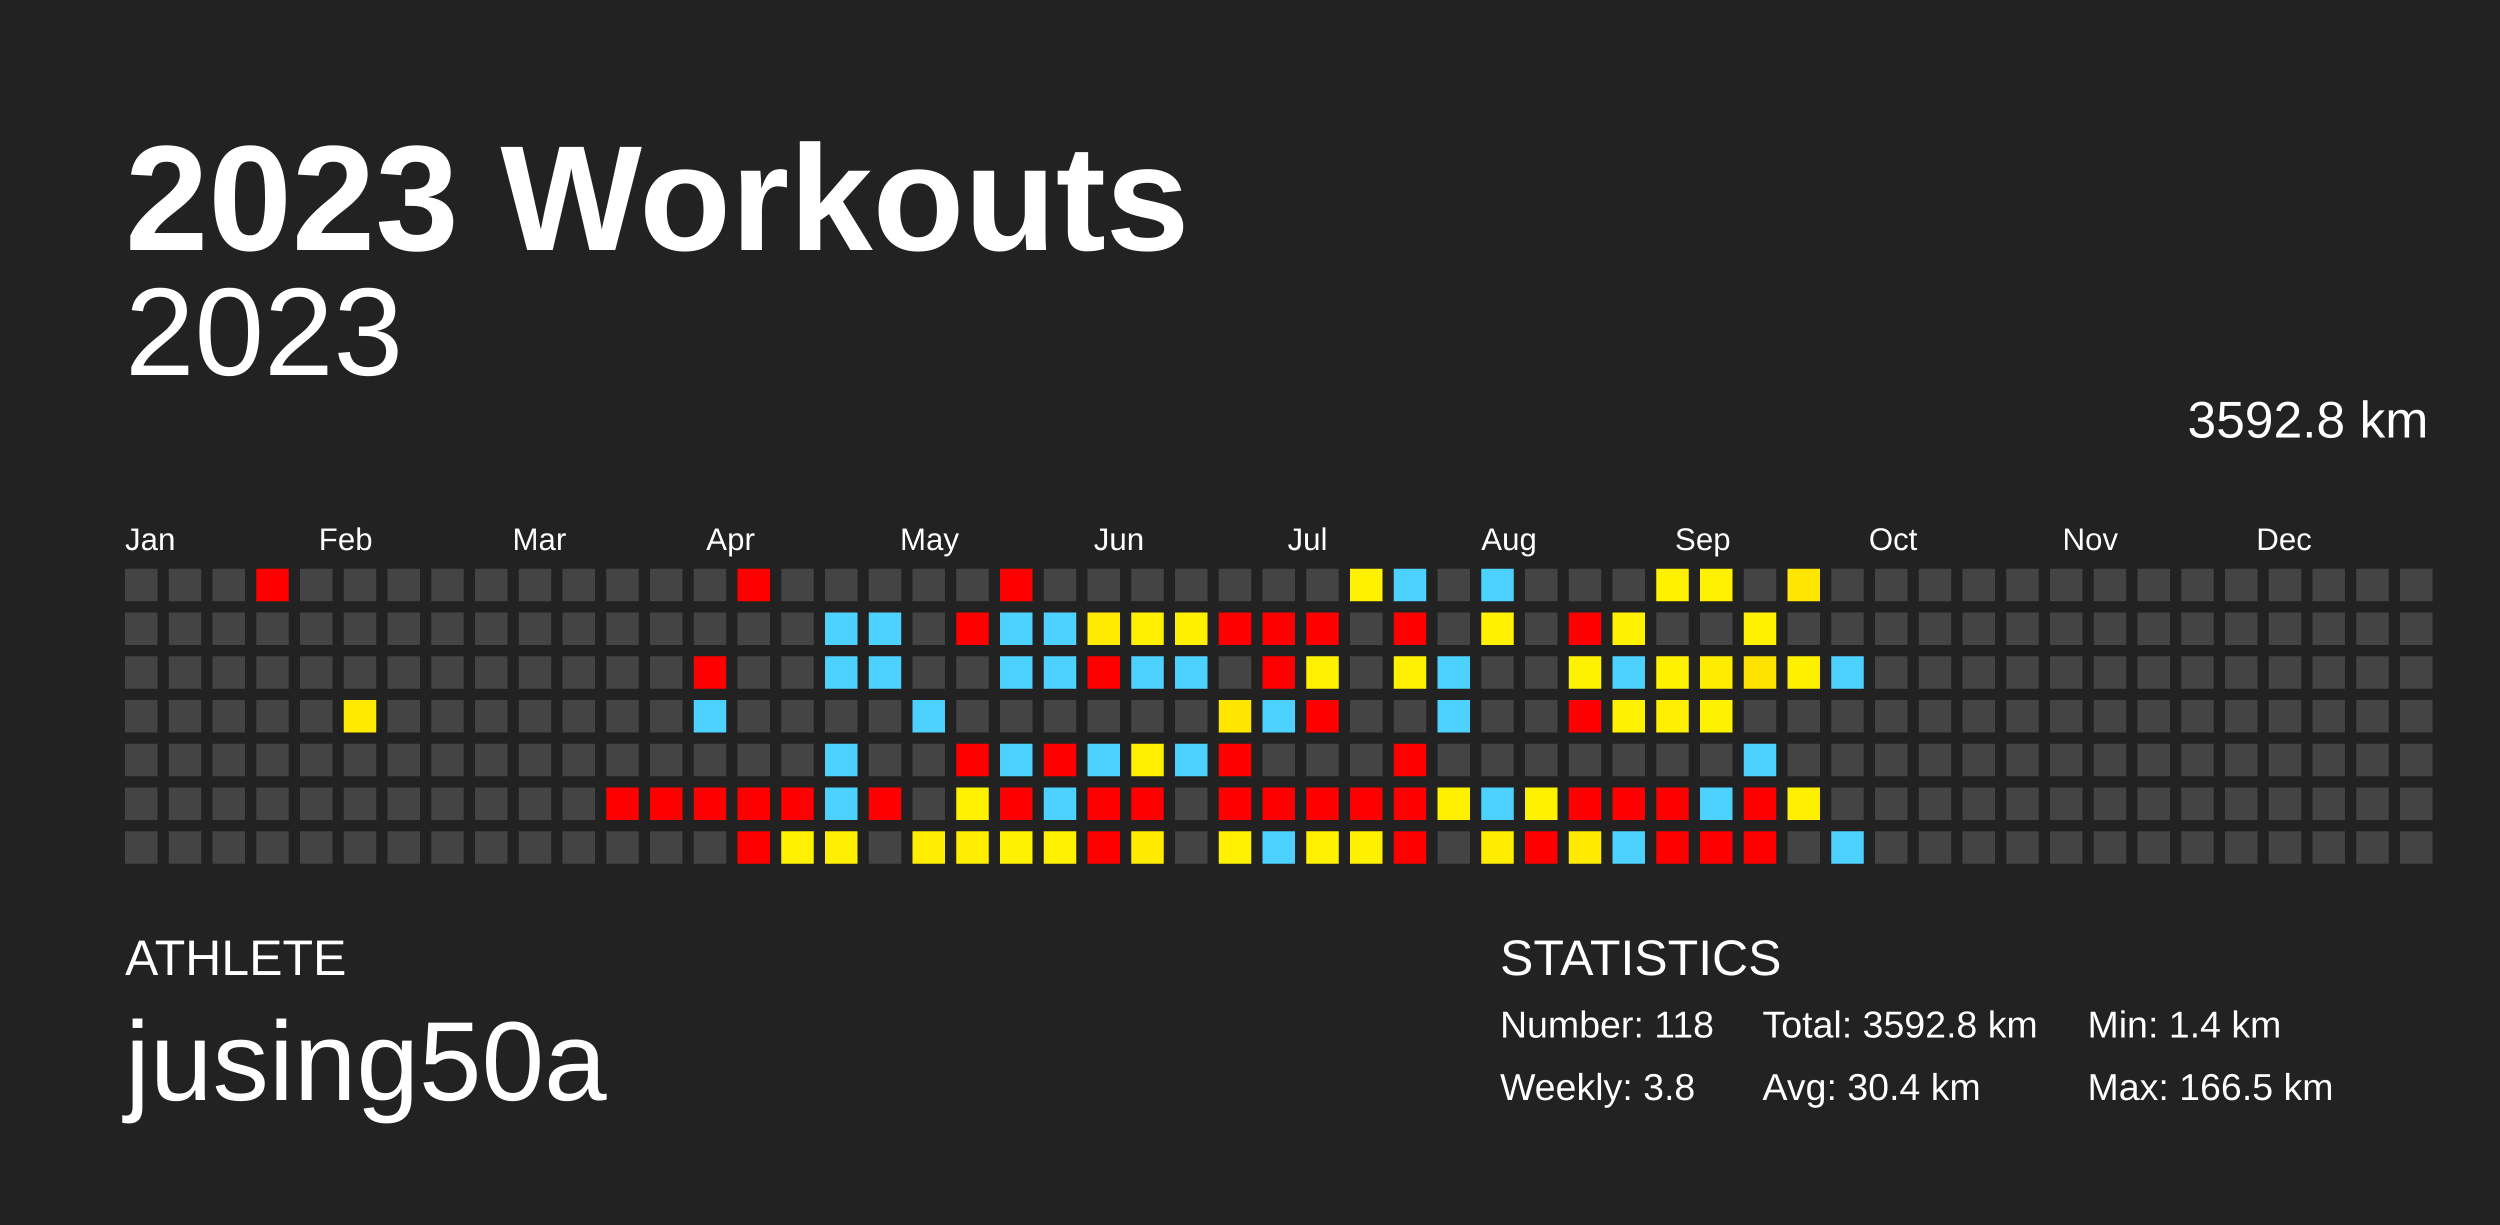
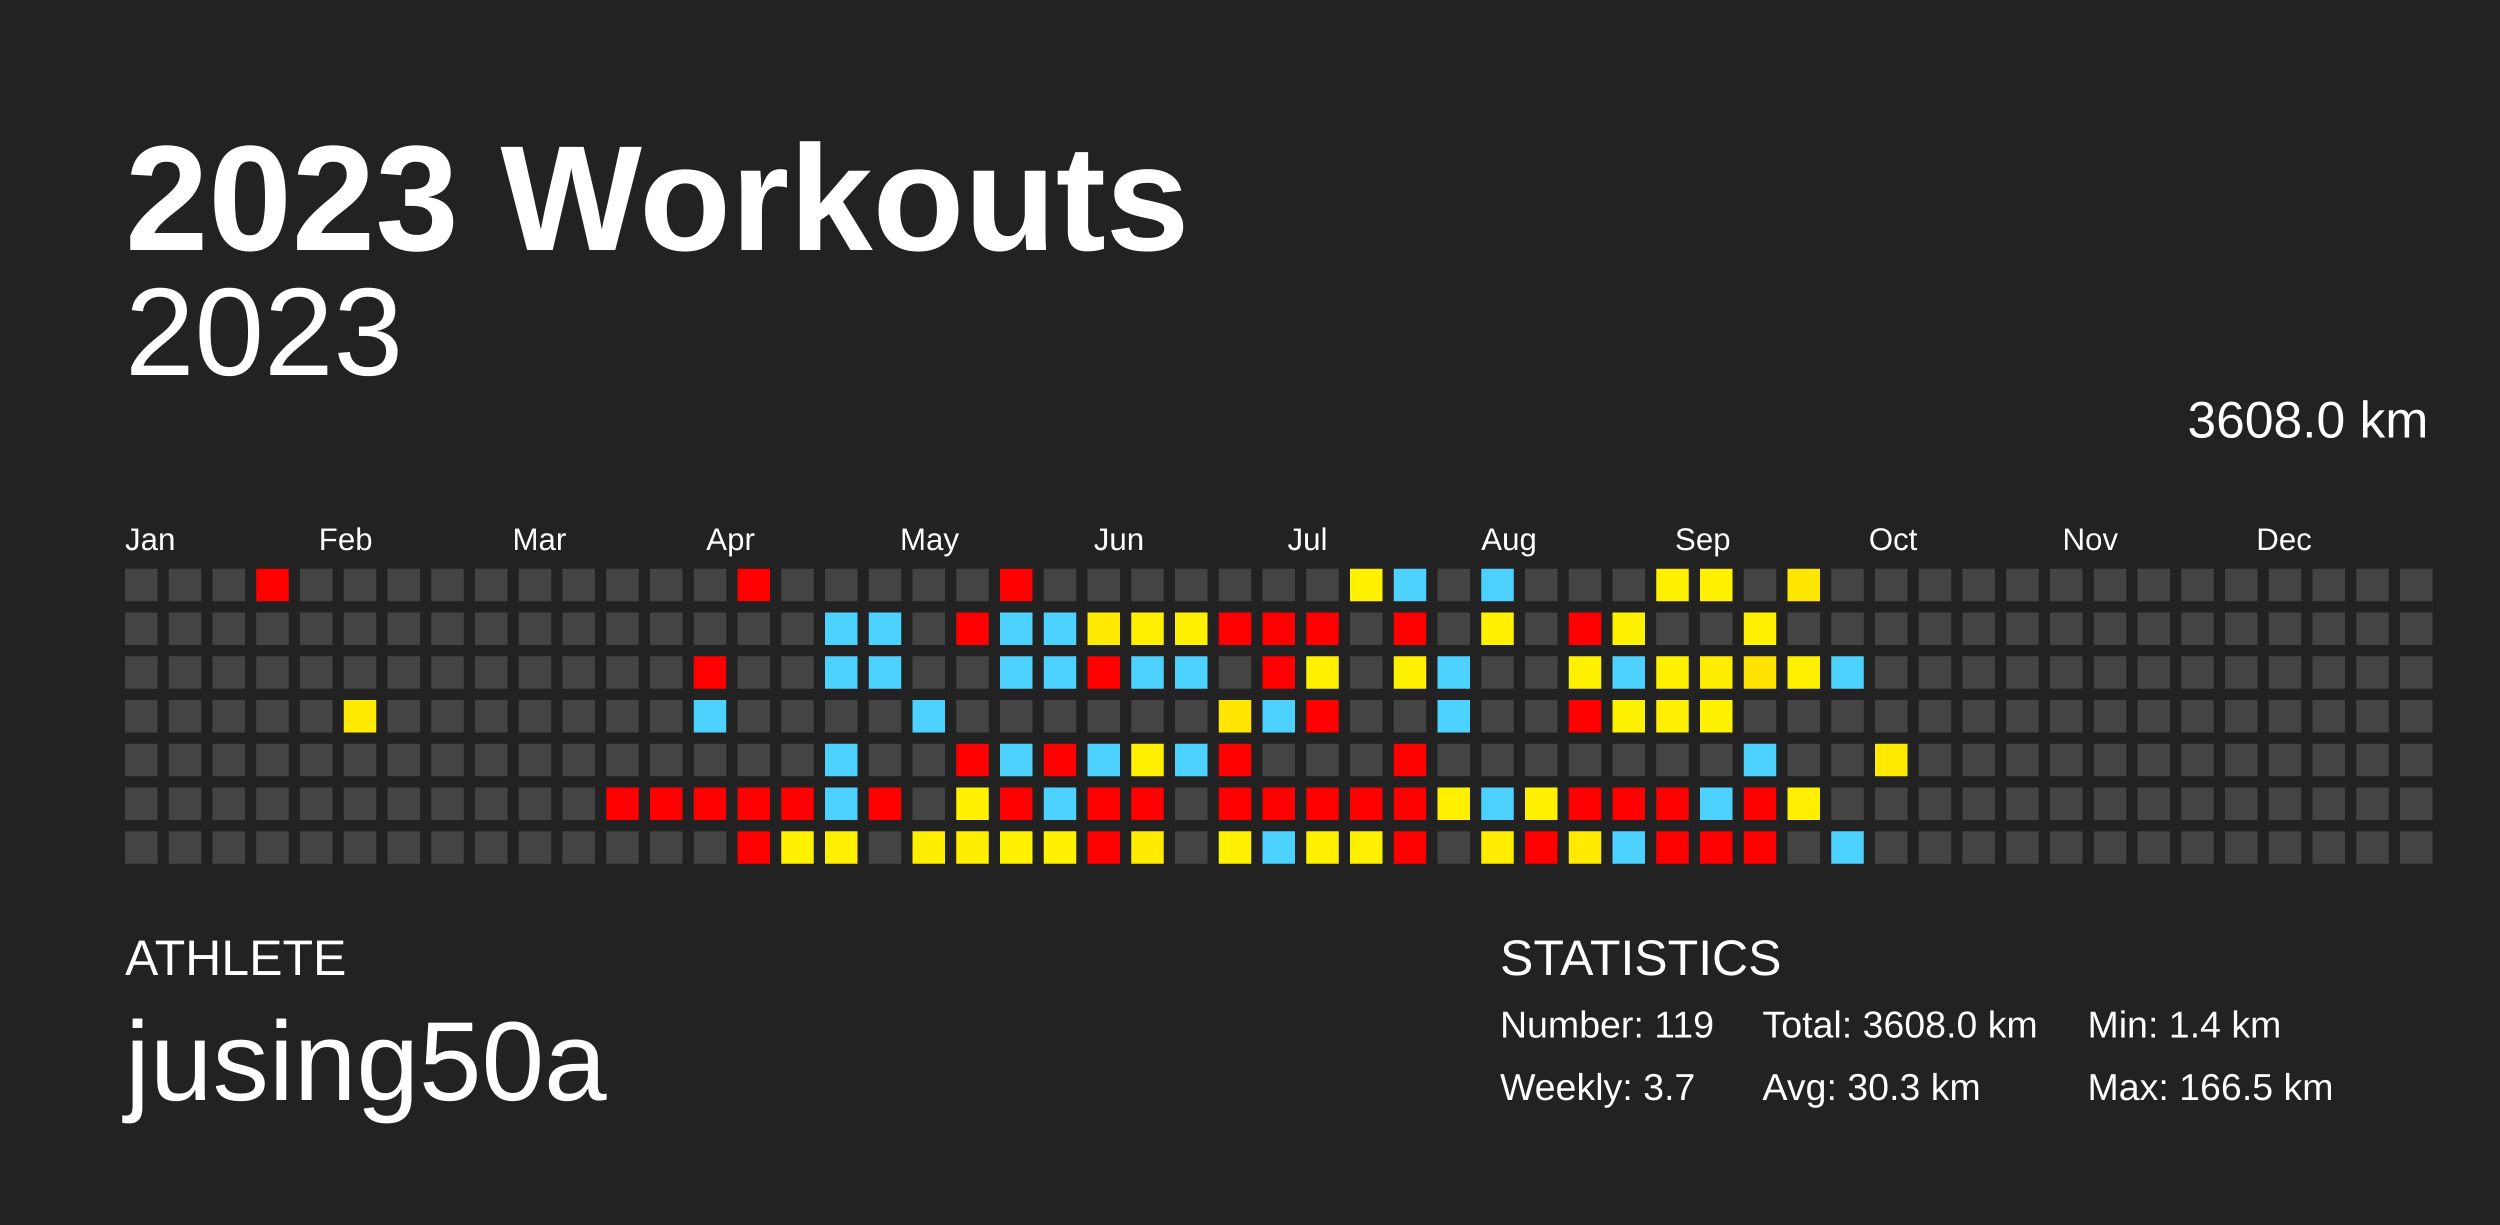
<svg xmlns="http://www.w3.org/2000/svg" baseProfile="full" height="98mm" version="1.1" viewBox="0,0,200,98" width="200mm">
  <defs />
  <rect fill="#222222" height="98" width="200" x="0" y="0" />
  <text fill="#FFFFFF" style="font-size:12px; font-family:Arial; font-weight:bold;" x="10" y="20">2023 Workouts</text>
  <text fill="#FFFFFF" style="font-size:4px; font-family:Arial" x="10" y="78">ATHLETE</text>
  <text fill="#FFFFFF" style="font-size:9px; font-family:Arial" x="10" y="88">jusing50a</text>
  <text fill="#FFFFFF" style="font-size:4px; font-family:Arial" x="120" y="78">STATISTICS</text>
-   <text fill="#FFFFFF" style="font-size:3px; font-family:Arial" x="120" y="83">Number: 118</text>
-   <text fill="#FFFFFF" style="font-size:3px; font-family:Arial" x="120" y="88">Weekly: 3.8</text>
-   <text fill="#FFFFFF" style="font-size:3px; font-family:Arial" x="141" y="83">Total: 3592.8 km</text>
-   <text fill="#FFFFFF" style="font-size:3px; font-family:Arial" x="141" y="88">Avg: 30.4 km</text>
+   <text fill="#FFFFFF" style="font-size:3px; font-family:Arial" x="120" y="83">Number: 119</text>
+   <text fill="#FFFFFF" style="font-size:3px; font-family:Arial" x="120" y="88">Weekly: 3.7</text>
+   <text fill="#FFFFFF" style="font-size:3px; font-family:Arial" x="141" y="83">Total: 3608.0 km</text>
+   <text fill="#FFFFFF" style="font-size:3px; font-family:Arial" x="141" y="88">Avg: 30.3 km</text>
  <text fill="#FFFFFF" style="font-size:3px; font-family:Arial" x="167" y="83">Min: 1.4 km</text>
  <text fill="#FFFFFF" style="font-size:3px; font-family:Arial" x="167" y="88">Max: 166.5 km</text>
  <text alignment-baseline="hanging" fill="#FFFFFF" style="font-size:10.0px; font-family:Arial;" x="10" y="30">2023</text>
-   <text alignment-baseline="hanging" fill="#FFFFFF" style="font-size:4.125px; font-family:Arial;" x="175" y="35">3592.8 km</text>
+   <text alignment-baseline="hanging" fill="#FFFFFF" style="font-size:4.125px; font-family:Arial;" x="175" y="35">3608.0 km</text>
  <text fill="#FFFFFF" style="font-size:2.5px; font-family:Arial" x="10.0" y="44">Jan</text>
  <text fill="#FFFFFF" style="font-size:2.5px; font-family:Arial" x="25.5" y="44">Feb</text>
  <text fill="#FFFFFF" style="font-size:2.5px; font-family:Arial" x="41.0" y="44">Mar</text>
  <text fill="#FFFFFF" style="font-size:2.5px; font-family:Arial" x="56.5" y="44">Apr</text>
  <text fill="#FFFFFF" style="font-size:2.5px; font-family:Arial" x="72.0" y="44">May</text>
  <text fill="#FFFFFF" style="font-size:2.5px; font-family:Arial" x="87.5" y="44">Jun</text>
  <text fill="#FFFFFF" style="font-size:2.5px; font-family:Arial" x="103.0" y="44">Jul</text>
  <text fill="#FFFFFF" style="font-size:2.5px; font-family:Arial" x="118.5" y="44">Aug</text>
  <text fill="#FFFFFF" style="font-size:2.5px; font-family:Arial" x="134.0" y="44">Sep</text>
  <text fill="#FFFFFF" style="font-size:2.5px; font-family:Arial" x="149.5" y="44">Oct</text>
  <text fill="#FFFFFF" style="font-size:2.5px; font-family:Arial" x="165.0" y="44">Nov</text>
  <text fill="#FFFFFF" style="font-size:2.5px; font-family:Arial" x="180.5" y="44">Dec</text>
  <rect fill="#444444" height="2.6" width="2.6" x="10.0" y="45.5" />
  <rect fill="#444444" height="2.6" width="2.6" x="10.0" y="49.0" />
  <rect fill="#444444" height="2.6" width="2.6" x="10.0" y="52.5" />
  <rect fill="#444444" height="2.6" width="2.6" x="10.0" y="56.0" />
  <rect fill="#444444" height="2.6" width="2.6" x="10.0" y="59.5" />
  <rect fill="#444444" height="2.6" width="2.6" x="10.0" y="63.0" />
  <rect fill="#444444" height="2.6" width="2.6" x="10.0" y="66.5" />
  <rect fill="#444444" height="2.6" width="2.6" x="13.5" y="45.5" />
  <rect fill="#444444" height="2.6" width="2.6" x="13.5" y="49.0" />
  <rect fill="#444444" height="2.6" width="2.6" x="13.5" y="52.5" />
  <rect fill="#444444" height="2.6" width="2.6" x="13.5" y="56.0" />
  <rect fill="#444444" height="2.6" width="2.6" x="13.5" y="59.5" />
  <rect fill="#444444" height="2.6" width="2.6" x="13.5" y="63.0" />
  <rect fill="#444444" height="2.6" width="2.6" x="13.5" y="66.5" />
  <rect fill="#444444" height="2.6" width="2.6" x="17.0" y="45.5" />
  <rect fill="#444444" height="2.6" width="2.6" x="17.0" y="49.0" />
  <rect fill="#444444" height="2.6" width="2.6" x="17.0" y="52.5" />
  <rect fill="#444444" height="2.6" width="2.6" x="17.0" y="56.0" />
  <rect fill="#444444" height="2.6" width="2.6" x="17.0" y="59.5" />
  <rect fill="#444444" height="2.6" width="2.6" x="17.0" y="63.0" />
  <rect fill="#444444" height="2.6" width="2.6" x="17.0" y="66.5" />
  <rect fill="red" height="2.6" width="2.6" x="20.5" y="45.5" />
  <rect fill="#444444" height="2.6" width="2.6" x="20.5" y="49.0" />
  <rect fill="#444444" height="2.6" width="2.6" x="20.5" y="52.5" />
  <rect fill="#444444" height="2.6" width="2.6" x="20.5" y="56.0" />
  <rect fill="#444444" height="2.6" width="2.6" x="20.5" y="59.5" />
  <rect fill="#444444" height="2.6" width="2.6" x="20.5" y="63.0" />
  <rect fill="#444444" height="2.6" width="2.6" x="20.5" y="66.5" />
  <rect fill="#444444" height="2.6" width="2.6" x="24.0" y="45.5" />
  <rect fill="#444444" height="2.6" width="2.6" x="24.0" y="49.0" />
  <rect fill="#444444" height="2.6" width="2.6" x="24.0" y="52.5" />
  <rect fill="#444444" height="2.6" width="2.6" x="24.0" y="56.0" />
  <rect fill="#444444" height="2.6" width="2.6" x="24.0" y="59.5" />
  <rect fill="#444444" height="2.6" width="2.6" x="24.0" y="63.0" />
  <rect fill="#444444" height="2.6" width="2.6" x="24.0" y="66.5" />
  <rect fill="#444444" height="2.6" width="2.6" x="27.5" y="45.5" />
  <rect fill="#444444" height="2.6" width="2.6" x="27.5" y="49.0" />
  <rect fill="#444444" height="2.6" width="2.6" x="27.5" y="52.5" />
  <rect fill="#ffea00" height="2.6" width="2.6" x="27.5" y="56.0" />
  <rect fill="#444444" height="2.6" width="2.6" x="27.5" y="59.5" />
  <rect fill="#444444" height="2.6" width="2.6" x="27.5" y="63.0" />
  <rect fill="#444444" height="2.6" width="2.6" x="27.5" y="66.5" />
  <rect fill="#444444" height="2.6" width="2.6" x="31.0" y="45.5" />
  <rect fill="#444444" height="2.6" width="2.6" x="31.0" y="49.0" />
  <rect fill="#444444" height="2.6" width="2.6" x="31.0" y="52.5" />
  <rect fill="#444444" height="2.6" width="2.6" x="31.0" y="56.0" />
  <rect fill="#444444" height="2.6" width="2.6" x="31.0" y="59.5" />
  <rect fill="#444444" height="2.6" width="2.6" x="31.0" y="63.0" />
  <rect fill="#444444" height="2.6" width="2.6" x="31.0" y="66.5" />
  <rect fill="#444444" height="2.6" width="2.6" x="34.5" y="45.5" />
  <rect fill="#444444" height="2.6" width="2.6" x="34.5" y="49.0" />
  <rect fill="#444444" height="2.6" width="2.6" x="34.5" y="52.5" />
  <rect fill="#444444" height="2.6" width="2.6" x="34.5" y="56.0" />
  <rect fill="#444444" height="2.6" width="2.6" x="34.5" y="59.5" />
  <rect fill="#444444" height="2.6" width="2.6" x="34.5" y="63.0" />
  <rect fill="#444444" height="2.6" width="2.6" x="34.5" y="66.5" />
  <rect fill="#444444" height="2.6" width="2.6" x="38.0" y="45.5" />
  <rect fill="#444444" height="2.6" width="2.6" x="38.0" y="49.0" />
  <rect fill="#444444" height="2.6" width="2.6" x="38.0" y="52.5" />
  <rect fill="#444444" height="2.6" width="2.6" x="38.0" y="56.0" />
  <rect fill="#444444" height="2.6" width="2.6" x="38.0" y="59.5" />
  <rect fill="#444444" height="2.6" width="2.6" x="38.0" y="63.0" />
  <rect fill="#444444" height="2.6" width="2.6" x="38.0" y="66.5" />
  <rect fill="#444444" height="2.6" width="2.6" x="41.5" y="45.5" />
  <rect fill="#444444" height="2.6" width="2.6" x="41.5" y="49.0" />
  <rect fill="#444444" height="2.6" width="2.6" x="41.5" y="52.5" />
  <rect fill="#444444" height="2.6" width="2.6" x="41.5" y="56.0" />
  <rect fill="#444444" height="2.6" width="2.6" x="41.5" y="59.5" />
  <rect fill="#444444" height="2.6" width="2.6" x="41.5" y="63.0" />
  <rect fill="#444444" height="2.6" width="2.6" x="41.5" y="66.5" />
  <rect fill="#444444" height="2.6" width="2.6" x="45.0" y="45.5" />
  <rect fill="#444444" height="2.6" width="2.6" x="45.0" y="49.0" />
  <rect fill="#444444" height="2.6" width="2.6" x="45.0" y="52.5" />
  <rect fill="#444444" height="2.6" width="2.6" x="45.0" y="56.0" />
  <rect fill="#444444" height="2.6" width="2.6" x="45.0" y="59.5" />
  <rect fill="#444444" height="2.6" width="2.6" x="45.0" y="63.0" />
  <rect fill="#444444" height="2.6" width="2.6" x="45.0" y="66.5" />
  <rect fill="#444444" height="2.6" width="2.6" x="48.5" y="45.5" />
  <rect fill="#444444" height="2.6" width="2.6" x="48.5" y="49.0" />
  <rect fill="#444444" height="2.6" width="2.6" x="48.5" y="52.5" />
  <rect fill="#444444" height="2.6" width="2.6" x="48.5" y="56.0" />
  <rect fill="#444444" height="2.6" width="2.6" x="48.5" y="59.5" />
  <rect fill="red" height="2.6" width="2.6" x="48.5" y="63.0" />
  <rect fill="#444444" height="2.6" width="2.6" x="48.5" y="66.5" />
  <rect fill="#444444" height="2.6" width="2.6" x="52.0" y="45.5" />
  <rect fill="#444444" height="2.6" width="2.6" x="52.0" y="49.0" />
  <rect fill="#444444" height="2.6" width="2.6" x="52.0" y="52.5" />
  <rect fill="#444444" height="2.6" width="2.6" x="52.0" y="56.0" />
  <rect fill="#444444" height="2.6" width="2.6" x="52.0" y="59.5" />
  <rect fill="red" height="2.6" width="2.6" x="52.0" y="63.0" />
  <rect fill="#444444" height="2.6" width="2.6" x="52.0" y="66.5" />
  <rect fill="#444444" height="2.6" width="2.6" x="55.5" y="45.5" />
  <rect fill="#444444" height="2.6" width="2.6" x="55.5" y="49.0" />
  <rect fill="red" height="2.6" width="2.6" x="55.5" y="52.5" />
  <rect fill="#4dd2ff" height="2.6" width="2.6" x="55.5" y="56.0" />
  <rect fill="#444444" height="2.6" width="2.6" x="55.5" y="59.5" />
  <rect fill="red" height="2.6" width="2.6" x="55.5" y="63.0" />
  <rect fill="#444444" height="2.6" width="2.6" x="55.5" y="66.5" />
  <rect fill="red" height="2.6" width="2.6" x="59.0" y="45.5" />
  <rect fill="#444444" height="2.6" width="2.6" x="59.0" y="49.0" />
  <rect fill="#444444" height="2.6" width="2.6" x="59.0" y="52.5" />
  <rect fill="#444444" height="2.6" width="2.6" x="59.0" y="56.0" />
  <rect fill="#444444" height="2.6" width="2.6" x="59.0" y="59.5" />
  <rect fill="red" height="2.6" width="2.6" x="59.0" y="63.0" />
  <rect fill="red" height="2.6" width="2.6" x="59.0" y="66.5" />
  <rect fill="#444444" height="2.6" width="2.6" x="62.5" y="45.5" />
  <rect fill="#444444" height="2.6" width="2.6" x="62.5" y="49.0" />
  <rect fill="#444444" height="2.6" width="2.6" x="62.5" y="52.5" />
  <rect fill="#444444" height="2.6" width="2.6" x="62.5" y="56.0" />
  <rect fill="#444444" height="2.6" width="2.6" x="62.5" y="59.5" />
  <rect fill="red" height="2.6" width="2.6" x="62.5" y="63.0" />
  <rect fill="#fff100" height="2.6" width="2.6" x="62.5" y="66.5" />
  <rect fill="#444444" height="2.6" width="2.6" x="66.0" y="45.5" />
  <rect fill="#4dd2ff" height="2.6" width="2.6" x="66.0" y="49.0" />
  <rect fill="#4dd2ff" height="2.6" width="2.6" x="66.0" y="52.5" />
  <rect fill="#444444" height="2.6" width="2.6" x="66.0" y="56.0" />
  <rect fill="#4dd2ff" height="2.6" width="2.6" x="66.0" y="59.5" />
  <rect fill="#4dd2ff" height="2.6" width="2.6" x="66.0" y="63.0" />
  <rect fill="#ffef00" height="2.6" width="2.6" x="66.0" y="66.5" />
  <rect fill="#444444" height="2.6" width="2.6" x="69.5" y="45.5" />
  <rect fill="#4dd2ff" height="2.6" width="2.6" x="69.5" y="49.0" />
  <rect fill="#4dd2ff" height="2.6" width="2.6" x="69.5" y="52.5" />
  <rect fill="#444444" height="2.6" width="2.6" x="69.5" y="56.0" />
  <rect fill="#444444" height="2.6" width="2.6" x="69.5" y="59.5" />
  <rect fill="red" height="2.6" width="2.6" x="69.5" y="63.0" />
  <rect fill="#444444" height="2.6" width="2.6" x="69.5" y="66.5" />
  <rect fill="#444444" height="2.6" width="2.6" x="73.0" y="45.5" />
  <rect fill="#444444" height="2.6" width="2.6" x="73.0" y="49.0" />
  <rect fill="#444444" height="2.6" width="2.6" x="73.0" y="52.5" />
  <rect fill="#4dd2ff" height="2.6" width="2.6" x="73.0" y="56.0" />
  <rect fill="#444444" height="2.6" width="2.6" x="73.0" y="59.5" />
  <rect fill="#444444" height="2.6" width="2.6" x="73.0" y="63.0" />
  <rect fill="#ffee00" height="2.6" width="2.6" x="73.0" y="66.5" />
  <rect fill="#444444" height="2.6" width="2.6" x="76.5" y="45.5" />
  <rect fill="red" height="2.6" width="2.6" x="76.5" y="49.0" />
  <rect fill="#444444" height="2.6" width="2.6" x="76.5" y="52.5" />
  <rect fill="#444444" height="2.6" width="2.6" x="76.5" y="56.0" />
  <rect fill="red" height="2.6" width="2.6" x="76.5" y="59.5" />
  <rect fill="#fff100" height="2.6" width="2.6" x="76.5" y="63.0" />
  <rect fill="#ffee00" height="2.6" width="2.6" x="76.5" y="66.5" />
  <rect fill="red" height="2.6" width="2.6" x="80.0" y="45.5" />
  <rect fill="#4dd2ff" height="2.6" width="2.6" x="80.0" y="49.0" />
  <rect fill="#4dd2ff" height="2.6" width="2.6" x="80.0" y="52.5" />
  <rect fill="#444444" height="2.6" width="2.6" x="80.0" y="56.0" />
  <rect fill="#4dd2ff" height="2.6" width="2.6" x="80.0" y="59.5" />
  <rect fill="red" height="2.6" width="2.6" x="80.0" y="63.0" />
  <rect fill="#fff200" height="2.6" width="2.6" x="80.0" y="66.5" />
  <rect fill="#444444" height="2.6" width="2.6" x="83.5" y="45.5" />
  <rect fill="#4dd2ff" height="2.6" width="2.6" x="83.5" y="49.0" />
  <rect fill="#4dd2ff" height="2.6" width="2.6" x="83.5" y="52.5" />
  <rect fill="#444444" height="2.6" width="2.6" x="83.5" y="56.0" />
  <rect fill="red" height="2.6" width="2.6" x="83.5" y="59.5" />
  <rect fill="#4dd2ff" height="2.6" width="2.6" x="83.5" y="63.0" />
  <rect fill="#fff100" height="2.6" width="2.6" x="83.5" y="66.5" />
  <rect fill="#444444" height="2.6" width="2.6" x="87.0" y="45.5" />
  <rect fill="#ffe900" height="2.6" width="2.6" x="87.0" y="49.0" />
  <rect fill="red" height="2.6" width="2.6" x="87.0" y="52.5" />
  <rect fill="#444444" height="2.6" width="2.6" x="87.0" y="56.0" />
  <rect fill="#4dd2ff" height="2.6" width="2.6" x="87.0" y="59.5" />
  <rect fill="red" height="2.6" width="2.6" x="87.0" y="63.0" />
  <rect fill="red" height="2.6" width="2.6" x="87.0" y="66.5" />
  <rect fill="#444444" height="2.6" width="2.6" x="90.5" y="45.5" />
  <rect fill="#fff000" height="2.6" width="2.6" x="90.5" y="49.0" />
  <rect fill="#4dd2ff" height="2.6" width="2.6" x="90.5" y="52.5" />
  <rect fill="#444444" height="2.6" width="2.6" x="90.5" y="56.0" />
  <rect fill="#fff000" height="2.6" width="2.6" x="90.5" y="59.5" />
  <rect fill="red" height="2.6" width="2.6" x="90.5" y="63.0" />
  <rect fill="#ffea00" height="2.6" width="2.6" x="90.5" y="66.5" />
  <rect fill="#444444" height="2.6" width="2.6" x="94.0" y="45.5" />
  <rect fill="#fff000" height="2.6" width="2.6" x="94.0" y="49.0" />
  <rect fill="#4dd2ff" height="2.6" width="2.6" x="94.0" y="52.5" />
  <rect fill="#444444" height="2.6" width="2.6" x="94.0" y="56.0" />
  <rect fill="#4dd2ff" height="2.6" width="2.6" x="94.0" y="59.5" />
  <rect fill="#444444" height="2.6" width="2.6" x="94.0" y="63.0" />
  <rect fill="#444444" height="2.6" width="2.6" x="94.0" y="66.5" />
  <rect fill="#444444" height="2.6" width="2.6" x="97.5" y="45.5" />
  <rect fill="red" height="2.6" width="2.6" x="97.5" y="49.0" />
  <rect fill="#444444" height="2.6" width="2.6" x="97.5" y="52.5" />
  <rect fill="#ffe600" height="2.6" width="2.6" x="97.5" y="56.0" />
  <rect fill="red" height="2.6" width="2.6" x="97.5" y="59.5" />
  <rect fill="red" height="2.6" width="2.6" x="97.5" y="63.0" />
  <rect fill="#fff100" height="2.6" width="2.6" x="97.5" y="66.5" />
  <rect fill="#444444" height="2.6" width="2.6" x="101.0" y="45.5" />
  <rect fill="red" height="2.6" width="2.6" x="101.0" y="49.0" />
  <rect fill="red" height="2.6" width="2.6" x="101.0" y="52.5" />
  <rect fill="#4dd2ff" height="2.6" width="2.6" x="101.0" y="56.0" />
  <rect fill="#444444" height="2.6" width="2.6" x="101.0" y="59.5" />
  <rect fill="red" height="2.6" width="2.6" x="101.0" y="63.0" />
  <rect fill="#4dd2ff" height="2.6" width="2.6" x="101.0" y="66.5" />
  <rect fill="#444444" height="2.6" width="2.6" x="104.5" y="45.5" />
  <rect fill="red" height="2.6" width="2.6" x="104.5" y="49.0" />
  <rect fill="#fff100" height="2.6" width="2.6" x="104.5" y="52.5" />
  <rect fill="red" height="2.6" width="2.6" x="104.5" y="56.0" />
  <rect fill="#444444" height="2.6" width="2.6" x="104.5" y="59.5" />
  <rect fill="red" height="2.6" width="2.6" x="104.5" y="63.0" />
  <rect fill="#fff100" height="2.6" width="2.6" x="104.5" y="66.5" />
  <rect fill="#fff100" height="2.6" width="2.6" x="108.0" y="45.5" />
  <rect fill="#444444" height="2.6" width="2.6" x="108.0" y="49.0" />
  <rect fill="#444444" height="2.6" width="2.6" x="108.0" y="52.5" />
  <rect fill="#444444" height="2.6" width="2.6" x="108.0" y="56.0" />
  <rect fill="#444444" height="2.6" width="2.6" x="108.0" y="59.5" />
  <rect fill="red" height="2.6" width="2.6" x="108.0" y="63.0" />
  <rect fill="#fff000" height="2.6" width="2.6" x="108.0" y="66.5" />
  <rect fill="#4dd2ff" height="2.6" width="2.6" x="111.5" y="45.5" />
  <rect fill="red" height="2.6" width="2.6" x="111.5" y="49.0" />
  <rect fill="#fff100" height="2.6" width="2.6" x="111.5" y="52.5" />
  <rect fill="#444444" height="2.6" width="2.6" x="111.5" y="56.0" />
  <rect fill="red" height="2.6" width="2.6" x="111.5" y="59.5" />
  <rect fill="red" height="2.6" width="2.6" x="111.5" y="63.0" />
  <rect fill="red" height="2.6" width="2.6" x="111.5" y="66.5" />
  <rect fill="#444444" height="2.6" width="2.6" x="115.0" y="45.5" />
  <rect fill="#444444" height="2.6" width="2.6" x="115.0" y="49.0" />
  <rect fill="#4dd2ff" height="2.6" width="2.6" x="115.0" y="52.5" />
  <rect fill="#4dd2ff" height="2.6" width="2.6" x="115.0" y="56.0" />
  <rect fill="#444444" height="2.6" width="2.6" x="115.0" y="59.5" />
  <rect fill="#fff000" height="2.6" width="2.6" x="115.0" y="63.0" />
  <rect fill="#444444" height="2.6" width="2.6" x="115.0" y="66.5" />
  <rect fill="#4dd2ff" height="2.6" width="2.6" x="118.5" y="45.5" />
  <rect fill="#fff100" height="2.6" width="2.6" x="118.5" y="49.0" />
  <rect fill="#444444" height="2.6" width="2.6" x="118.5" y="52.5" />
  <rect fill="#444444" height="2.6" width="2.6" x="118.5" y="56.0" />
  <rect fill="#444444" height="2.6" width="2.6" x="118.5" y="59.5" />
  <rect fill="#4dd2ff" height="2.6" width="2.6" x="118.5" y="63.0" />
  <rect fill="#ffed00" height="2.6" width="2.6" x="118.5" y="66.5" />
  <rect fill="#444444" height="2.6" width="2.6" x="122.0" y="45.5" />
  <rect fill="#444444" height="2.6" width="2.6" x="122.0" y="49.0" />
  <rect fill="#444444" height="2.6" width="2.6" x="122.0" y="52.5" />
  <rect fill="#444444" height="2.6" width="2.6" x="122.0" y="56.0" />
  <rect fill="#444444" height="2.6" width="2.6" x="122.0" y="59.5" />
  <rect fill="#fff100" height="2.6" width="2.6" x="122.0" y="63.0" />
  <rect fill="red" height="2.6" width="2.6" x="122.0" y="66.5" />
  <rect fill="#444444" height="2.6" width="2.6" x="125.5" y="45.5" />
  <rect fill="red" height="2.6" width="2.6" x="125.5" y="49.0" />
  <rect fill="#fff200" height="2.6" width="2.6" x="125.5" y="52.5" />
  <rect fill="red" height="2.6" width="2.6" x="125.5" y="56.0" />
  <rect fill="#444444" height="2.6" width="2.6" x="125.5" y="59.5" />
  <rect fill="red" height="2.6" width="2.6" x="125.5" y="63.0" />
  <rect fill="#ffea00" height="2.6" width="2.6" x="125.5" y="66.5" />
  <rect fill="#444444" height="2.6" width="2.6" x="129.0" y="45.5" />
  <rect fill="#fff200" height="2.6" width="2.6" x="129.0" y="49.0" />
  <rect fill="#4dd2ff" height="2.6" width="2.6" x="129.0" y="52.5" />
  <rect fill="#fff200" height="2.6" width="2.6" x="129.0" y="56.0" />
  <rect fill="#444444" height="2.6" width="2.6" x="129.0" y="59.5" />
  <rect fill="red" height="2.6" width="2.6" x="129.0" y="63.0" />
  <rect fill="#4dd2ff" height="2.6" width="2.6" x="129.0" y="66.5" />
  <rect fill="#fff100" height="2.6" width="2.6" x="132.5" y="45.5" />
  <rect fill="#444444" height="2.6" width="2.6" x="132.5" y="49.0" />
  <rect fill="#fff100" height="2.6" width="2.6" x="132.5" y="52.5" />
  <rect fill="#ffef00" height="2.6" width="2.6" x="132.5" y="56.0" />
  <rect fill="#444444" height="2.6" width="2.6" x="132.5" y="59.5" />
  <rect fill="red" height="2.6" width="2.6" x="132.5" y="63.0" />
  <rect fill="red" height="2.6" width="2.6" x="132.5" y="66.5" />
  <rect fill="#fff100" height="2.6" width="2.6" x="136.0" y="45.5" />
  <rect fill="#444444" height="2.6" width="2.6" x="136.0" y="49.0" />
  <rect fill="#ffed00" height="2.6" width="2.6" x="136.0" y="52.5" />
  <rect fill="#fff200" height="2.6" width="2.6" x="136.0" y="56.0" />
  <rect fill="#444444" height="2.6" width="2.6" x="136.0" y="59.5" />
  <rect fill="#4dd2ff" height="2.6" width="2.6" x="136.0" y="63.0" />
  <rect fill="red" height="2.6" width="2.6" x="136.0" y="66.5" />
  <rect fill="#444444" height="2.6" width="2.6" x="139.5" y="45.5" />
  <rect fill="#fff100" height="2.6" width="2.6" x="139.5" y="49.0" />
  <rect fill="#ffe300" height="2.6" width="2.6" x="139.5" y="52.5" />
  <rect fill="#444444" height="2.6" width="2.6" x="139.5" y="56.0" />
  <rect fill="#4dd2ff" height="2.6" width="2.6" x="139.5" y="59.5" />
  <rect fill="red" height="2.6" width="2.6" x="139.5" y="63.0" />
  <rect fill="red" height="2.6" width="2.6" x="139.5" y="66.5" />
  <rect fill="#ffe600" height="2.6" width="2.6" x="143.0" y="45.5" />
  <rect fill="#444444" height="2.6" width="2.6" x="143.0" y="49.0" />
  <rect fill="#fff000" height="2.6" width="2.6" x="143.0" y="52.5" />
  <rect fill="#444444" height="2.6" width="2.6" x="143.0" y="56.0" />
  <rect fill="#444444" height="2.6" width="2.6" x="143.0" y="59.5" />
  <rect fill="#ffef00" height="2.6" width="2.6" x="143.0" y="63.0" />
  <rect fill="#444444" height="2.6" width="2.6" x="143.0" y="66.5" />
  <rect fill="#444444" height="2.6" width="2.6" x="146.5" y="45.5" />
  <rect fill="#444444" height="2.6" width="2.6" x="146.5" y="49.0" />
  <rect fill="#4dd2ff" height="2.6" width="2.6" x="146.5" y="52.5" />
  <rect fill="#444444" height="2.6" width="2.6" x="146.5" y="56.0" />
  <rect fill="#444444" height="2.6" width="2.6" x="146.5" y="59.5" />
  <rect fill="#444444" height="2.6" width="2.6" x="146.5" y="63.0" />
  <rect fill="#4dd2ff" height="2.6" width="2.6" x="146.5" y="66.5" />
  <rect fill="#444444" height="2.6" width="2.6" x="150.0" y="45.5" />
  <rect fill="#444444" height="2.6" width="2.6" x="150.0" y="49.0" />
  <rect fill="#444444" height="2.6" width="2.6" x="150.0" y="52.5" />
  <rect fill="#444444" height="2.6" width="2.6" x="150.0" y="56.0" />
-   <rect fill="#444444" height="2.6" width="2.6" x="150.0" y="59.5" />
+   <rect fill="#ffea00" height="2.6" width="2.6" x="150.0" y="59.5" />
  <rect fill="#444444" height="2.6" width="2.6" x="150.0" y="63.0" />
  <rect fill="#444444" height="2.6" width="2.6" x="150.0" y="66.5" />
  <rect fill="#444444" height="2.6" width="2.6" x="153.5" y="45.5" />
  <rect fill="#444444" height="2.6" width="2.6" x="153.5" y="49.0" />
  <rect fill="#444444" height="2.6" width="2.6" x="153.5" y="52.5" />
  <rect fill="#444444" height="2.6" width="2.6" x="153.5" y="56.0" />
  <rect fill="#444444" height="2.6" width="2.6" x="153.5" y="59.5" />
  <rect fill="#444444" height="2.6" width="2.6" x="153.5" y="63.0" />
  <rect fill="#444444" height="2.6" width="2.6" x="153.5" y="66.5" />
  <rect fill="#444444" height="2.6" width="2.6" x="157.0" y="45.5" />
  <rect fill="#444444" height="2.6" width="2.6" x="157.0" y="49.0" />
  <rect fill="#444444" height="2.6" width="2.6" x="157.0" y="52.5" />
  <rect fill="#444444" height="2.6" width="2.6" x="157.0" y="56.0" />
  <rect fill="#444444" height="2.6" width="2.6" x="157.0" y="59.5" />
  <rect fill="#444444" height="2.6" width="2.6" x="157.0" y="63.0" />
  <rect fill="#444444" height="2.6" width="2.6" x="157.0" y="66.5" />
  <rect fill="#444444" height="2.6" width="2.6" x="160.5" y="45.5" />
  <rect fill="#444444" height="2.6" width="2.6" x="160.5" y="49.0" />
  <rect fill="#444444" height="2.6" width="2.6" x="160.5" y="52.5" />
  <rect fill="#444444" height="2.6" width="2.6" x="160.5" y="56.0" />
  <rect fill="#444444" height="2.6" width="2.6" x="160.5" y="59.5" />
  <rect fill="#444444" height="2.6" width="2.6" x="160.5" y="63.0" />
  <rect fill="#444444" height="2.6" width="2.6" x="160.5" y="66.5" />
  <rect fill="#444444" height="2.6" width="2.6" x="164.0" y="45.5" />
  <rect fill="#444444" height="2.6" width="2.6" x="164.0" y="49.0" />
  <rect fill="#444444" height="2.6" width="2.6" x="164.0" y="52.5" />
  <rect fill="#444444" height="2.6" width="2.6" x="164.0" y="56.0" />
  <rect fill="#444444" height="2.6" width="2.6" x="164.0" y="59.5" />
  <rect fill="#444444" height="2.6" width="2.6" x="164.0" y="63.0" />
  <rect fill="#444444" height="2.6" width="2.6" x="164.0" y="66.5" />
  <rect fill="#444444" height="2.6" width="2.6" x="167.5" y="45.5" />
  <rect fill="#444444" height="2.6" width="2.6" x="167.5" y="49.0" />
  <rect fill="#444444" height="2.6" width="2.6" x="167.5" y="52.5" />
  <rect fill="#444444" height="2.6" width="2.6" x="167.5" y="56.0" />
  <rect fill="#444444" height="2.6" width="2.6" x="167.5" y="59.5" />
  <rect fill="#444444" height="2.6" width="2.6" x="167.5" y="63.0" />
  <rect fill="#444444" height="2.6" width="2.6" x="167.5" y="66.5" />
  <rect fill="#444444" height="2.6" width="2.6" x="171.0" y="45.5" />
  <rect fill="#444444" height="2.6" width="2.6" x="171.0" y="49.0" />
  <rect fill="#444444" height="2.6" width="2.6" x="171.0" y="52.5" />
  <rect fill="#444444" height="2.6" width="2.6" x="171.0" y="56.0" />
  <rect fill="#444444" height="2.6" width="2.6" x="171.0" y="59.5" />
  <rect fill="#444444" height="2.6" width="2.6" x="171.0" y="63.0" />
  <rect fill="#444444" height="2.6" width="2.6" x="171.0" y="66.5" />
  <rect fill="#444444" height="2.6" width="2.6" x="174.5" y="45.5" />
  <rect fill="#444444" height="2.6" width="2.6" x="174.5" y="49.0" />
  <rect fill="#444444" height="2.6" width="2.6" x="174.5" y="52.5" />
  <rect fill="#444444" height="2.6" width="2.6" x="174.5" y="56.0" />
  <rect fill="#444444" height="2.6" width="2.6" x="174.5" y="59.5" />
  <rect fill="#444444" height="2.6" width="2.6" x="174.5" y="63.0" />
  <rect fill="#444444" height="2.6" width="2.6" x="174.5" y="66.5" />
  <rect fill="#444444" height="2.6" width="2.6" x="178.0" y="45.5" />
  <rect fill="#444444" height="2.6" width="2.6" x="178.0" y="49.0" />
  <rect fill="#444444" height="2.6" width="2.6" x="178.0" y="52.5" />
  <rect fill="#444444" height="2.6" width="2.6" x="178.0" y="56.0" />
  <rect fill="#444444" height="2.6" width="2.6" x="178.0" y="59.5" />
  <rect fill="#444444" height="2.6" width="2.6" x="178.0" y="63.0" />
  <rect fill="#444444" height="2.6" width="2.6" x="178.0" y="66.5" />
  <rect fill="#444444" height="2.6" width="2.6" x="181.5" y="45.5" />
  <rect fill="#444444" height="2.6" width="2.6" x="181.5" y="49.0" />
  <rect fill="#444444" height="2.6" width="2.6" x="181.5" y="52.5" />
  <rect fill="#444444" height="2.6" width="2.6" x="181.5" y="56.0" />
  <rect fill="#444444" height="2.6" width="2.6" x="181.5" y="59.5" />
  <rect fill="#444444" height="2.6" width="2.6" x="181.5" y="63.0" />
  <rect fill="#444444" height="2.6" width="2.6" x="181.5" y="66.5" />
  <rect fill="#444444" height="2.6" width="2.6" x="185.0" y="45.5" />
  <rect fill="#444444" height="2.6" width="2.6" x="185.0" y="49.0" />
  <rect fill="#444444" height="2.6" width="2.6" x="185.0" y="52.5" />
  <rect fill="#444444" height="2.6" width="2.6" x="185.0" y="56.0" />
  <rect fill="#444444" height="2.6" width="2.6" x="185.0" y="59.5" />
  <rect fill="#444444" height="2.6" width="2.6" x="185.0" y="63.0" />
  <rect fill="#444444" height="2.6" width="2.6" x="185.0" y="66.5" />
  <rect fill="#444444" height="2.6" width="2.6" x="188.5" y="45.5" />
  <rect fill="#444444" height="2.6" width="2.6" x="188.5" y="49.0" />
  <rect fill="#444444" height="2.6" width="2.6" x="188.5" y="52.5" />
  <rect fill="#444444" height="2.6" width="2.6" x="188.5" y="56.0" />
  <rect fill="#444444" height="2.6" width="2.6" x="188.5" y="59.5" />
  <rect fill="#444444" height="2.6" width="2.6" x="188.5" y="63.0" />
  <rect fill="#444444" height="2.6" width="2.6" x="188.5" y="66.5" />
  <rect fill="#444444" height="2.6" width="2.6" x="192.0" y="45.5" />
  <rect fill="#444444" height="2.6" width="2.6" x="192.0" y="49.0" />
  <rect fill="#444444" height="2.6" width="2.6" x="192.0" y="52.5" />
  <rect fill="#444444" height="2.6" width="2.6" x="192.0" y="56.0" />
  <rect fill="#444444" height="2.6" width="2.6" x="192.0" y="59.5" />
  <rect fill="#444444" height="2.6" width="2.6" x="192.0" y="63.0" />
  <rect fill="#444444" height="2.6" width="2.6" x="192.0" y="66.5" />
</svg>
